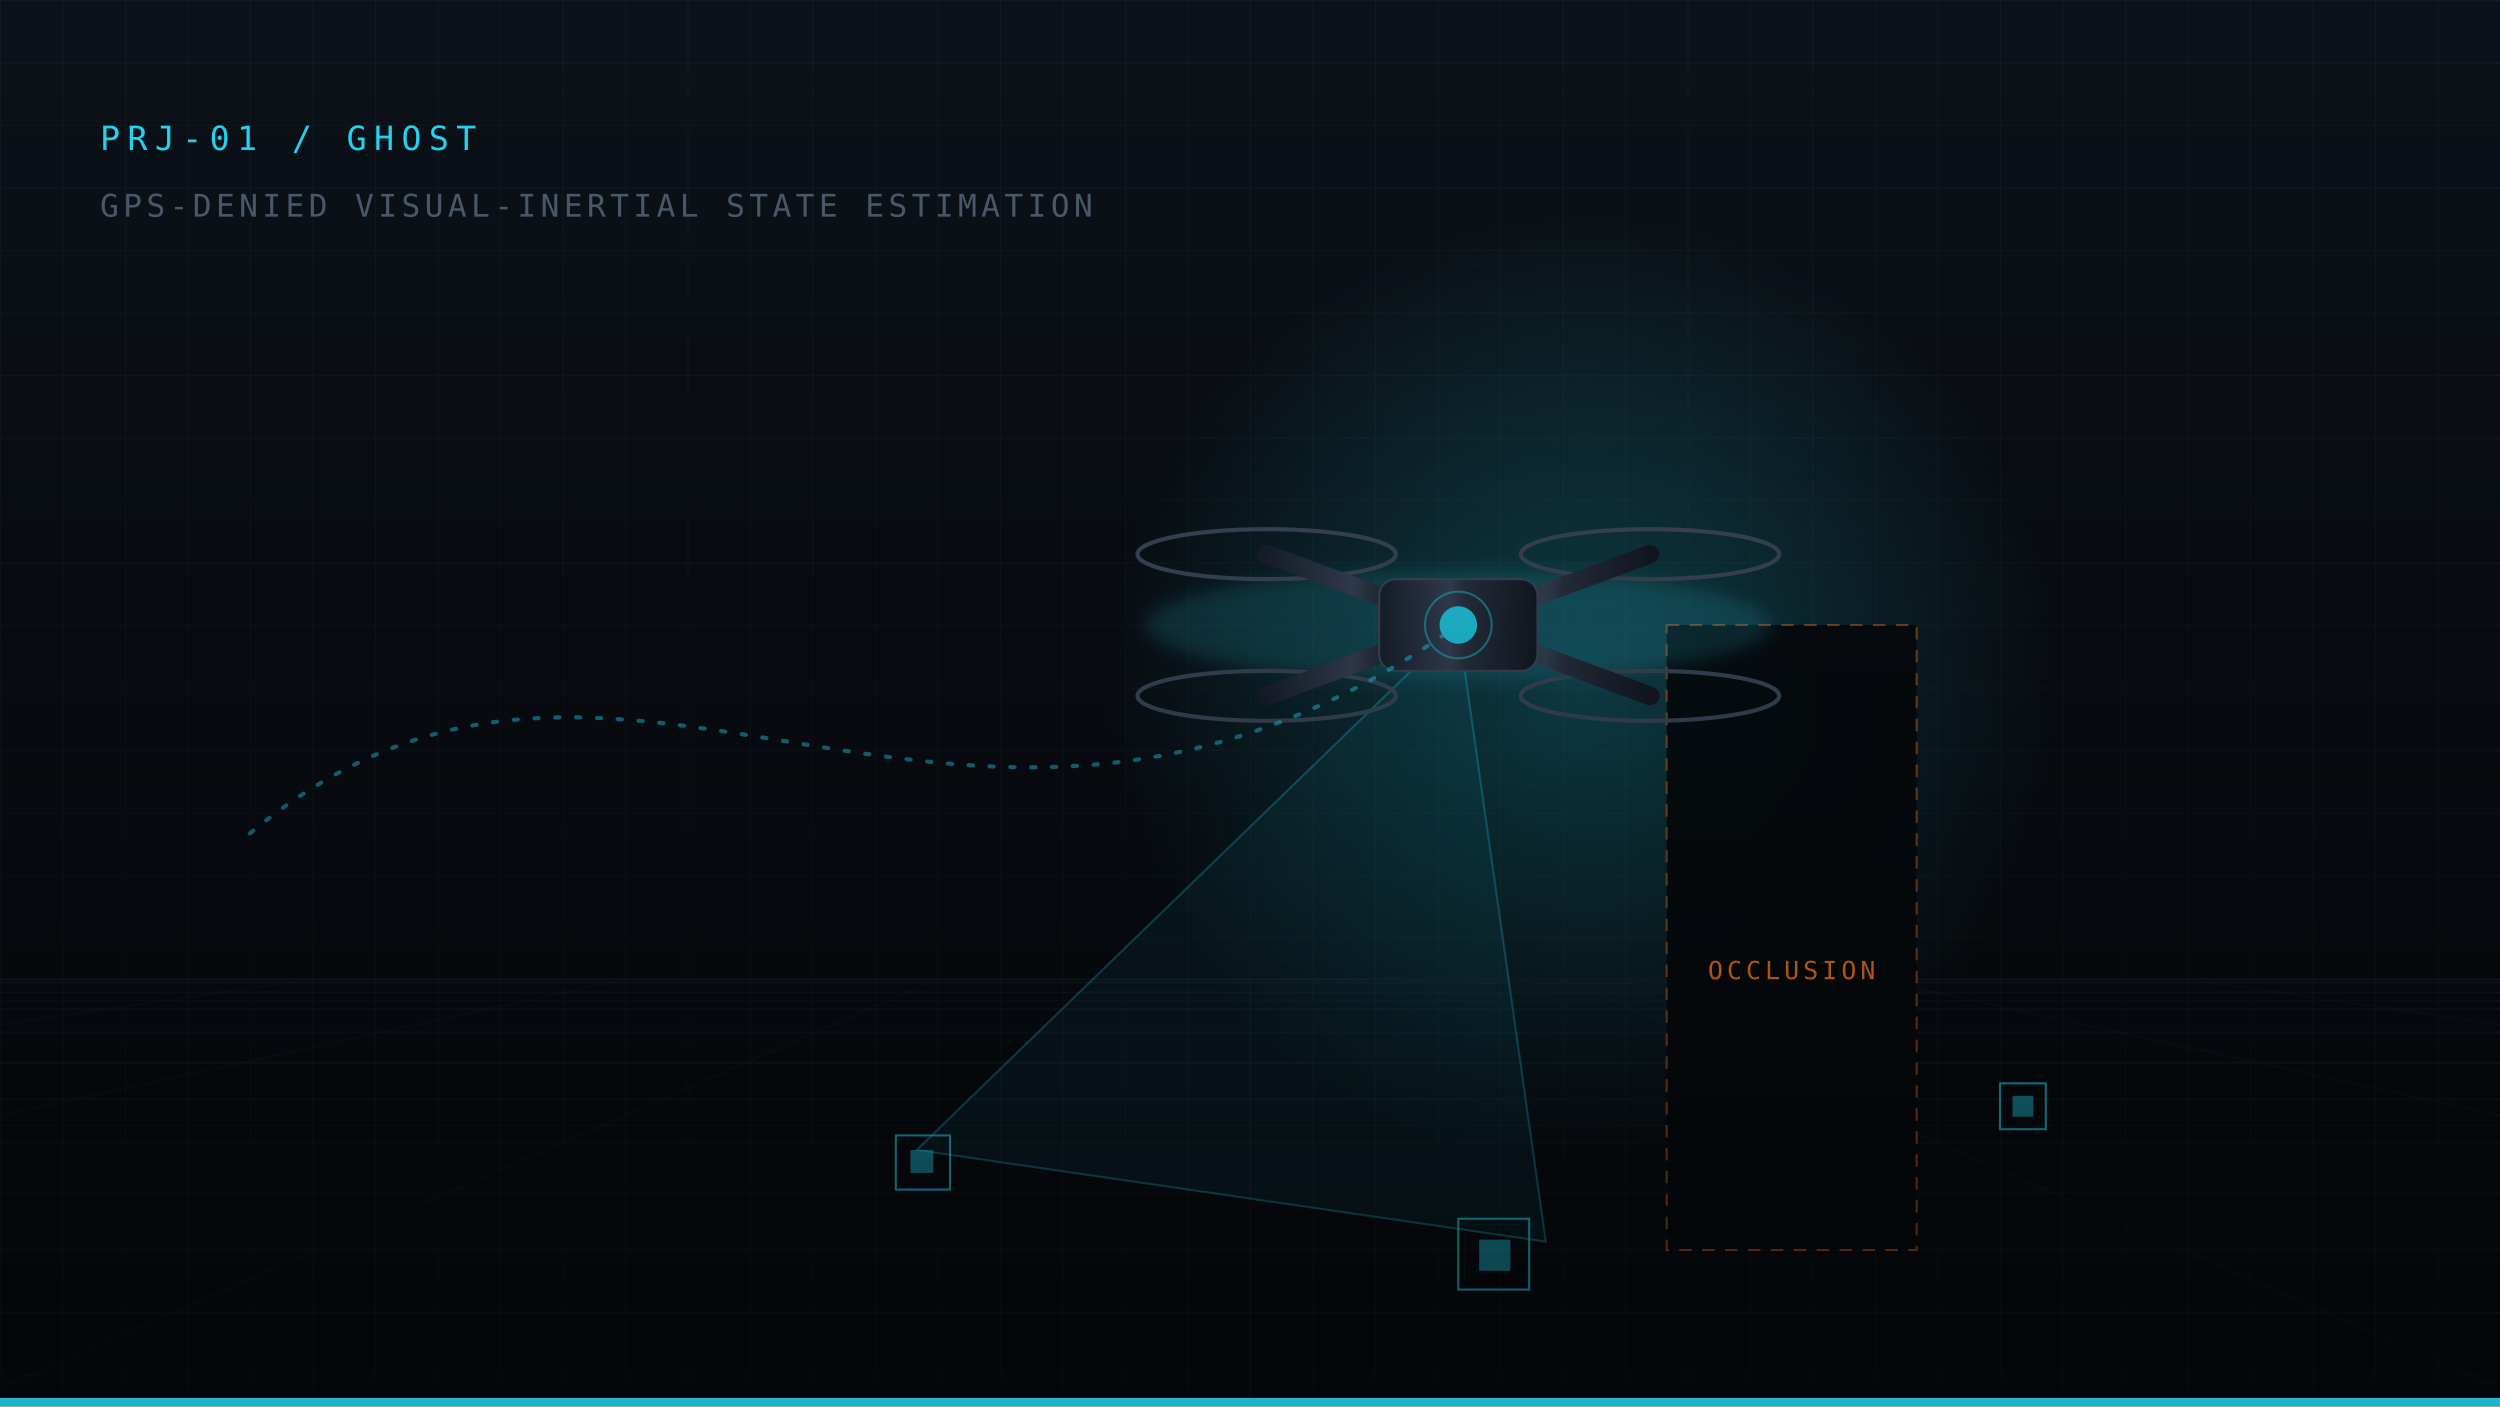
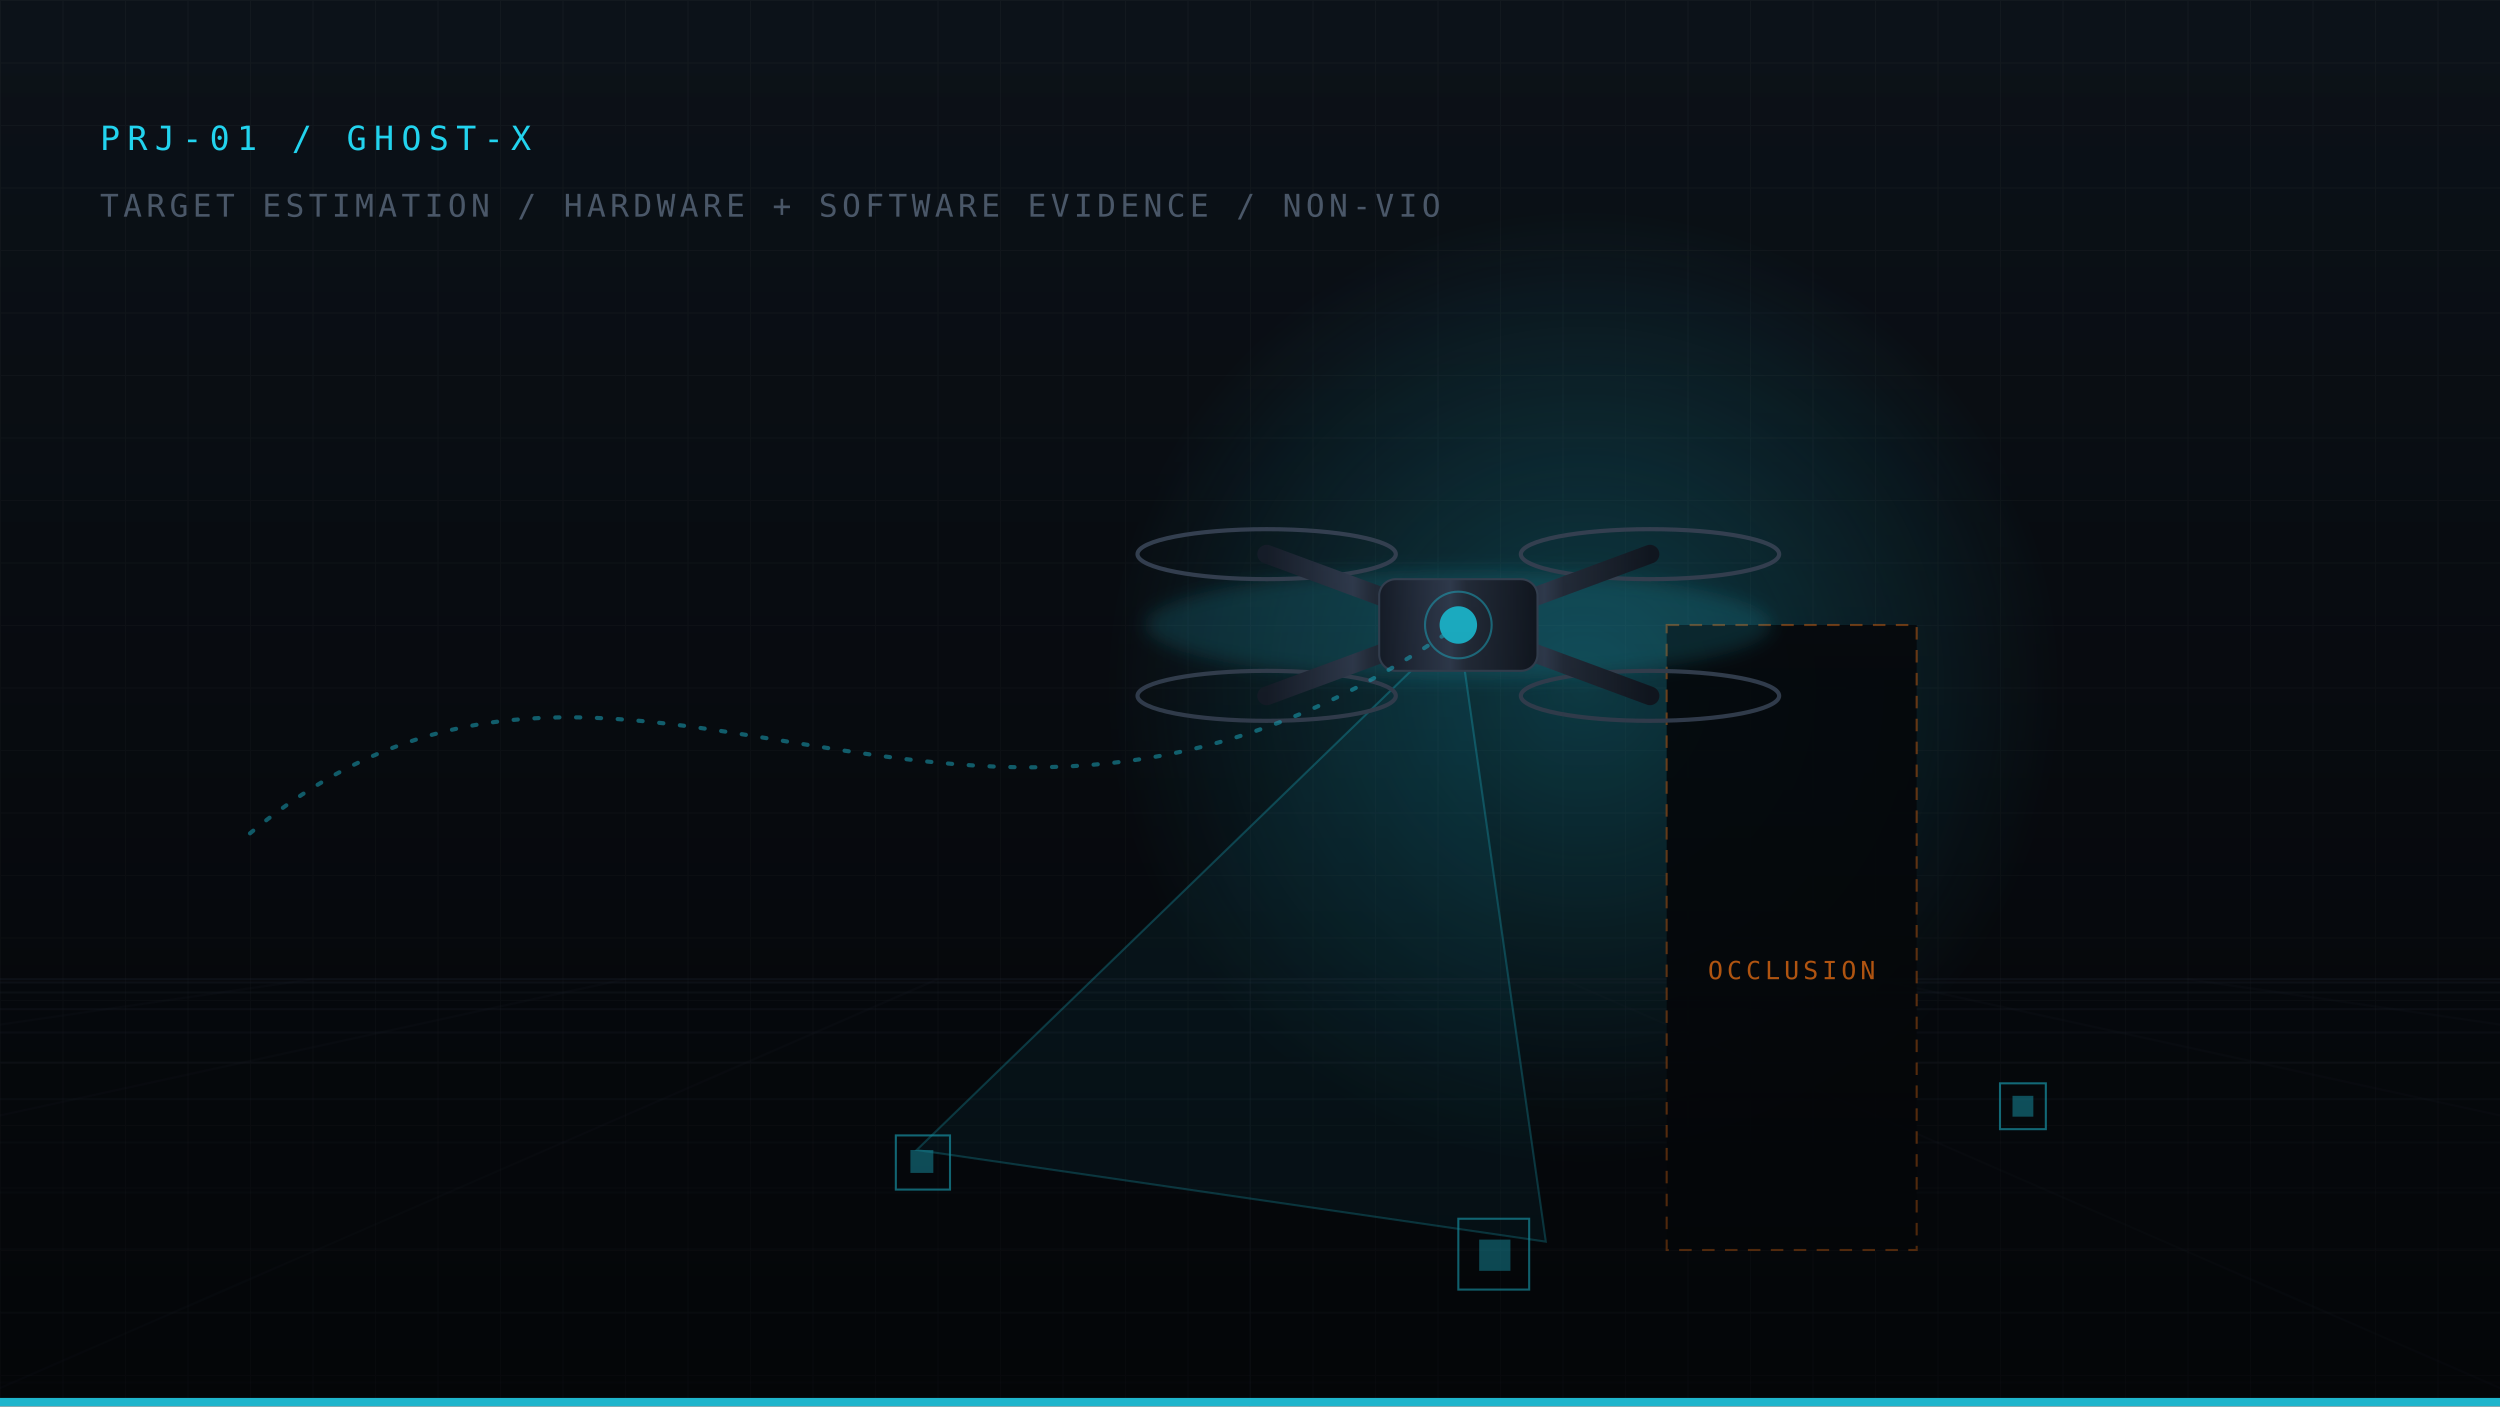
- <svg xmlns="http://www.w3.org/2000/svg" viewBox="0 0 1200 675" width="1200" height="675" role="img" aria-label="GHOST. GPS-denied visual-inertial tracking" font-family="'JetBrains Mono', ui-monospace, monospace">
+ <svg xmlns="http://www.w3.org/2000/svg" viewBox="0 0 1200 675" width="1200" height="675" role="img" aria-label="GHOST-X. Target estimation through visual occlusion; non-VIO" font-family="'JetBrains Mono', ui-monospace, monospace">
  <defs>
    <linearGradient id="sky" x1="0" y1="0" x2="0" y2="1">
      <stop offset="0%" stop-color="#0C1219" />
      <stop offset="100%" stop-color="#070A0F" />
    </linearGradient>
    <radialGradient id="glow" cx="50%" cy="50%">
      <stop offset="0%" stop-color="#22D3EE" stop-opacity="0.30" />
      <stop offset="70%" stop-color="#22D3EE" stop-opacity="0" />
    </radialGradient>
    <linearGradient id="accentFade" x1="0" y1="0" x2="1" y2="0">
      <stop offset="0%" stop-color="#22D3EE" stop-opacity="0.9" />
      <stop offset="100%" stop-color="#22D3EE" stop-opacity="0.05" />
    </linearGradient>
    <linearGradient id="metal" x1="0" y1="0" x2="1" y2="0">
      <stop offset="0%" stop-color="#1A2230" />
      <stop offset="45%" stop-color="#39465C" />
      <stop offset="55%" stop-color="#2A3444" />
      <stop offset="100%" stop-color="#141B26" />
    </linearGradient>
    <filter id="soft" x="-60%" y="-60%" width="220%" height="220%">
      <feGaussianBlur stdDeviation="14" />
    </filter>
    <filter id="soft2" x="-60%" y="-60%" width="220%" height="220%">
      <feGaussianBlur stdDeviation="4" />
    </filter>
    <pattern id="g" width="30" height="30" patternUnits="userSpaceOnUse">
      <path d="M30 0H0V30" fill="none" stroke="#FFFFFF" stroke-opacity="0.030" stroke-width="1" />
    </pattern>
    <linearGradient id="vig" x1="0" y1="0" x2="0" y2="1">
      <stop offset="0%" stop-color="#000" stop-opacity="0" />
      <stop offset="100%" stop-color="#000" stop-opacity="0.45" />
    </linearGradient>
  </defs>
  <rect width="1200" height="675" fill="url(#sky)" />
  <rect width="1200" height="675" fill="url(#g)" />
  <circle cx="760" cy="330" r="330" fill="url(#glow)" />
  <line x1="0" y1="470.0" x2="1200" y2="470.0" stroke="#2A3444" stroke-opacity="0.30" />
  <line x1="0" y1="471.6" x2="1200" y2="471.6" stroke="#2A3444" stroke-opacity="0.28" />
  <line x1="0" y1="476.4" x2="1200" y2="476.4" stroke="#2A3444" stroke-opacity="0.26" />
  <line x1="0" y1="484.4" x2="1200" y2="484.4" stroke="#2A3444" stroke-opacity="0.24" />
  <line x1="0" y1="495.6" x2="1200" y2="495.6" stroke="#2A3444" stroke-opacity="0.22" />
  <line x1="0" y1="510.0" x2="1200" y2="510.0" stroke="#2A3444" stroke-opacity="0.20" />
  <line x1="0" y1="527.6" x2="1200" y2="527.6" stroke="#2A3444" stroke-opacity="0.18" />
  <line x1="0" y1="548.4" x2="1200" y2="548.4" stroke="#2A3444" stroke-opacity="0.16" />
  <line x1="0" y1="572.4" x2="1200" y2="572.4" stroke="#2A3444" stroke-opacity="0.14" />
  <line x1="0" y1="599.6" x2="1200" y2="599.6" stroke="#2A3444" stroke-opacity="0.12" />
  <line x1="0" y1="630.0" x2="1200" y2="630.0" stroke="#2A3444" stroke-opacity="0.10" />
  <line x1="0" y1="663.6" x2="1200" y2="663.6" stroke="#2A3444" stroke-opacity="0.08" />
  <line x1="-600" y1="470" x2="-4360" y2="675" stroke="#2A3444" stroke-opacity="0.13" />
  <line x1="-450" y1="470" x2="-3740" y2="675" stroke="#2A3444" stroke-opacity="0.13" />
  <line x1="-300" y1="470" x2="-3120" y2="675" stroke="#2A3444" stroke-opacity="0.13" />
  <line x1="-150" y1="470" x2="-2500" y2="675" stroke="#2A3444" stroke-opacity="0.13" />
  <line x1="0" y1="470" x2="-1880" y2="675" stroke="#2A3444" stroke-opacity="0.13" />
  <line x1="150" y1="470" x2="-1260" y2="675" stroke="#2A3444" stroke-opacity="0.13" />
  <line x1="300" y1="470" x2="-640" y2="675" stroke="#2A3444" stroke-opacity="0.13" />
  <line x1="450" y1="470" x2="-20" y2="675" stroke="#2A3444" stroke-opacity="0.13" />
  <line x1="600" y1="470" x2="600" y2="675" stroke="#2A3444" stroke-opacity="0.13" />
  <line x1="750" y1="470" x2="1220" y2="675" stroke="#2A3444" stroke-opacity="0.13" />
  <line x1="900" y1="470" x2="1840" y2="675" stroke="#2A3444" stroke-opacity="0.13" />
  <line x1="1050" y1="470" x2="2460" y2="675" stroke="#2A3444" stroke-opacity="0.13" />
  <line x1="1200" y1="470" x2="3080" y2="675" stroke="#2A3444" stroke-opacity="0.13" />
  <line x1="1350" y1="470" x2="3700" y2="675" stroke="#2A3444" stroke-opacity="0.13" />
  <line x1="1500" y1="470" x2="4320" y2="675" stroke="#2A3444" stroke-opacity="0.13" />
  <line x1="1650" y1="470" x2="4940" y2="675" stroke="#2A3444" stroke-opacity="0.13" />
  <line x1="1800" y1="470" x2="5560" y2="675" stroke="#2A3444" stroke-opacity="0.13" />
  <rect x="430" y="545" width="26" height="26" fill="none" stroke="#22D3EE" stroke-opacity="0.75" />
  <rect x="437" y="552" width="11" height="11" fill="#22D3EE" fill-opacity="0.55" />
  <rect x="700" y="585" width="34" height="34" fill="none" stroke="#22D3EE" stroke-opacity="0.75" />
  <rect x="710" y="595" width="15" height="15" fill="#22D3EE" fill-opacity="0.55" />
  <rect x="960" y="520" width="22" height="22" fill="none" stroke="#22D3EE" stroke-opacity="0.75" />
  <rect x="966" y="526" width="10" height="10" fill="#22D3EE" fill-opacity="0.55" />
  <path d="M700 300 L440 552 L742 596 Z" fill="#22D3EE" fill-opacity="0.08" stroke="#22D3EE" stroke-opacity="0.35" />
  <rect x="800" y="300" width="120" height="300" fill="#070A0F" fill-opacity="0.92" stroke="#FF7A18" stroke-opacity="0.5" stroke-dasharray="6 5" />
  <text x="860" y="470" font-size="12" fill="#FF7A18" text-anchor="middle" letter-spacing="0.16em" font-weight="400">OCCLUSION</text>
  <g filter="url(#soft2)">
    <ellipse cx="700" cy="300" rx="150" ry="26" fill="#22D3EE" fill-opacity="0.18" />
  </g>
  <ellipse cx="608" cy="266" rx="62" ry="12" fill="none" stroke="#3E4C60" stroke-width="2" />
  <line x1="700" y1="300" x2="608" y2="266" stroke="url(#metal)" stroke-width="9" stroke-linecap="round" />
  <ellipse cx="792" cy="266" rx="62" ry="12" fill="none" stroke="#3E4C60" stroke-width="2" />
  <line x1="700" y1="300" x2="792" y2="266" stroke="url(#metal)" stroke-width="9" stroke-linecap="round" />
  <ellipse cx="608" cy="334" rx="62" ry="12" fill="none" stroke="#3E4C60" stroke-width="2" />
  <line x1="700" y1="300" x2="608" y2="334" stroke="url(#metal)" stroke-width="9" stroke-linecap="round" />
  <ellipse cx="792" cy="334" rx="62" ry="12" fill="none" stroke="#3E4C60" stroke-width="2" />
  <line x1="700" y1="300" x2="792" y2="334" stroke="url(#metal)" stroke-width="9" stroke-linecap="round" />
  <rect x="662" y="278" width="76" height="44" rx="8" fill="url(#metal)" stroke="#3E4C60" />
  <circle cx="700" cy="300" r="9" fill="#22D3EE" />
  <circle cx="700" cy="300" r="16" fill="none" stroke="#22D3EE" stroke-opacity="0.5" />
  <path d="M120 400 C 300 250, 460 470, 700 300" fill="none" stroke="#22D3EE" stroke-width="2" stroke-opacity="0.55" stroke-dasharray="2 8" stroke-linecap="round" />
  <rect width="1200" height="675" fill="url(#vig)" />
  <rect x="0" y="671" width="1200" height="4" fill="#22D3EE" opacity="0.85" />
-   <text x="48" y="72" font-size="16" fill="#22D3EE" letter-spacing="0.22em">PRJ-01 / GHOST</text>
-   <text x="48" y="104" font-size="15" fill="#4A5768" letter-spacing="0.14em">GPS-DENIED VISUAL-INERTIAL STATE ESTIMATION</text>
+   <text x="48" y="72" font-size="16" fill="#22D3EE" letter-spacing="0.22em">PRJ-01 / GHOST-X</text>
+   <text x="48" y="104" font-size="15" fill="#4A5768" letter-spacing="0.14em">TARGET ESTIMATION / HARDWARE + SOFTWARE EVIDENCE / NON-VIO</text>
</svg>
